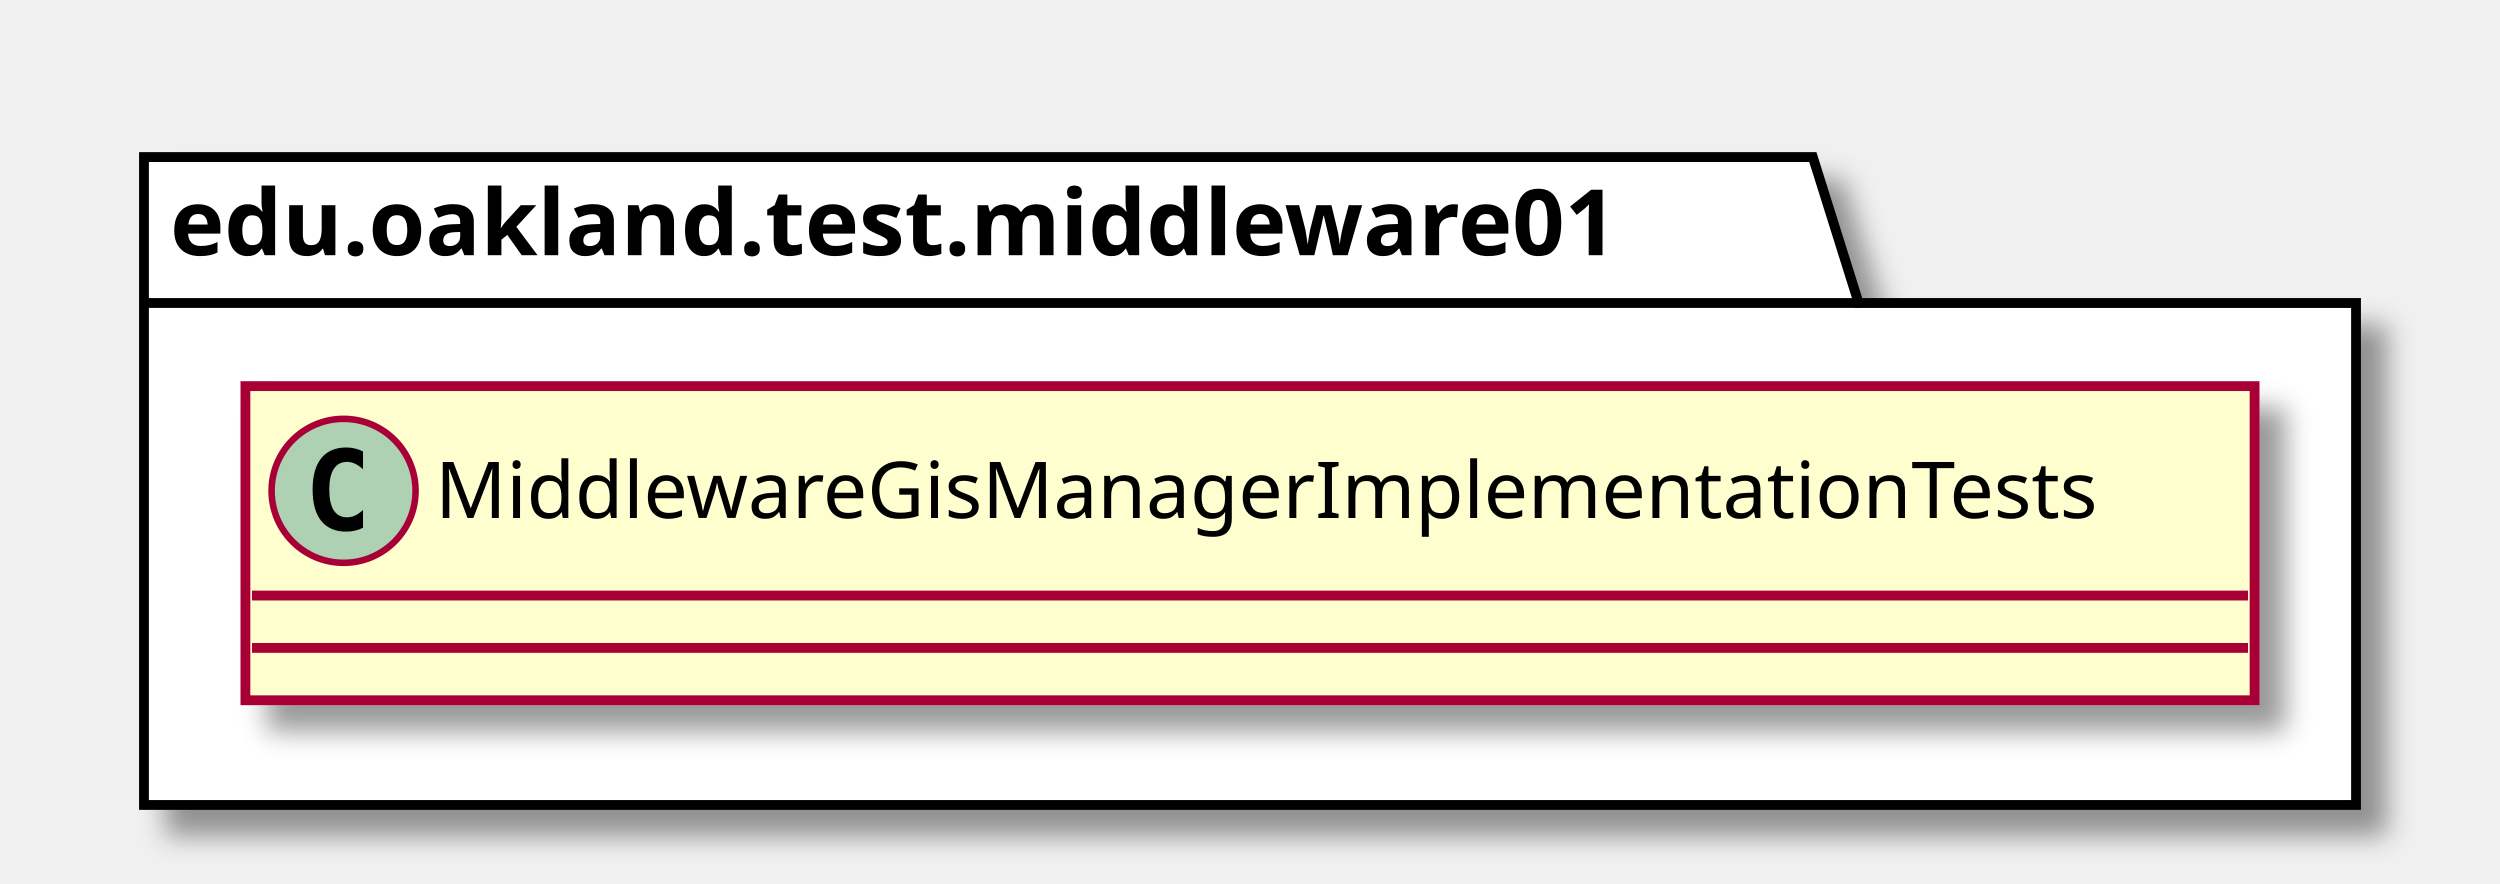
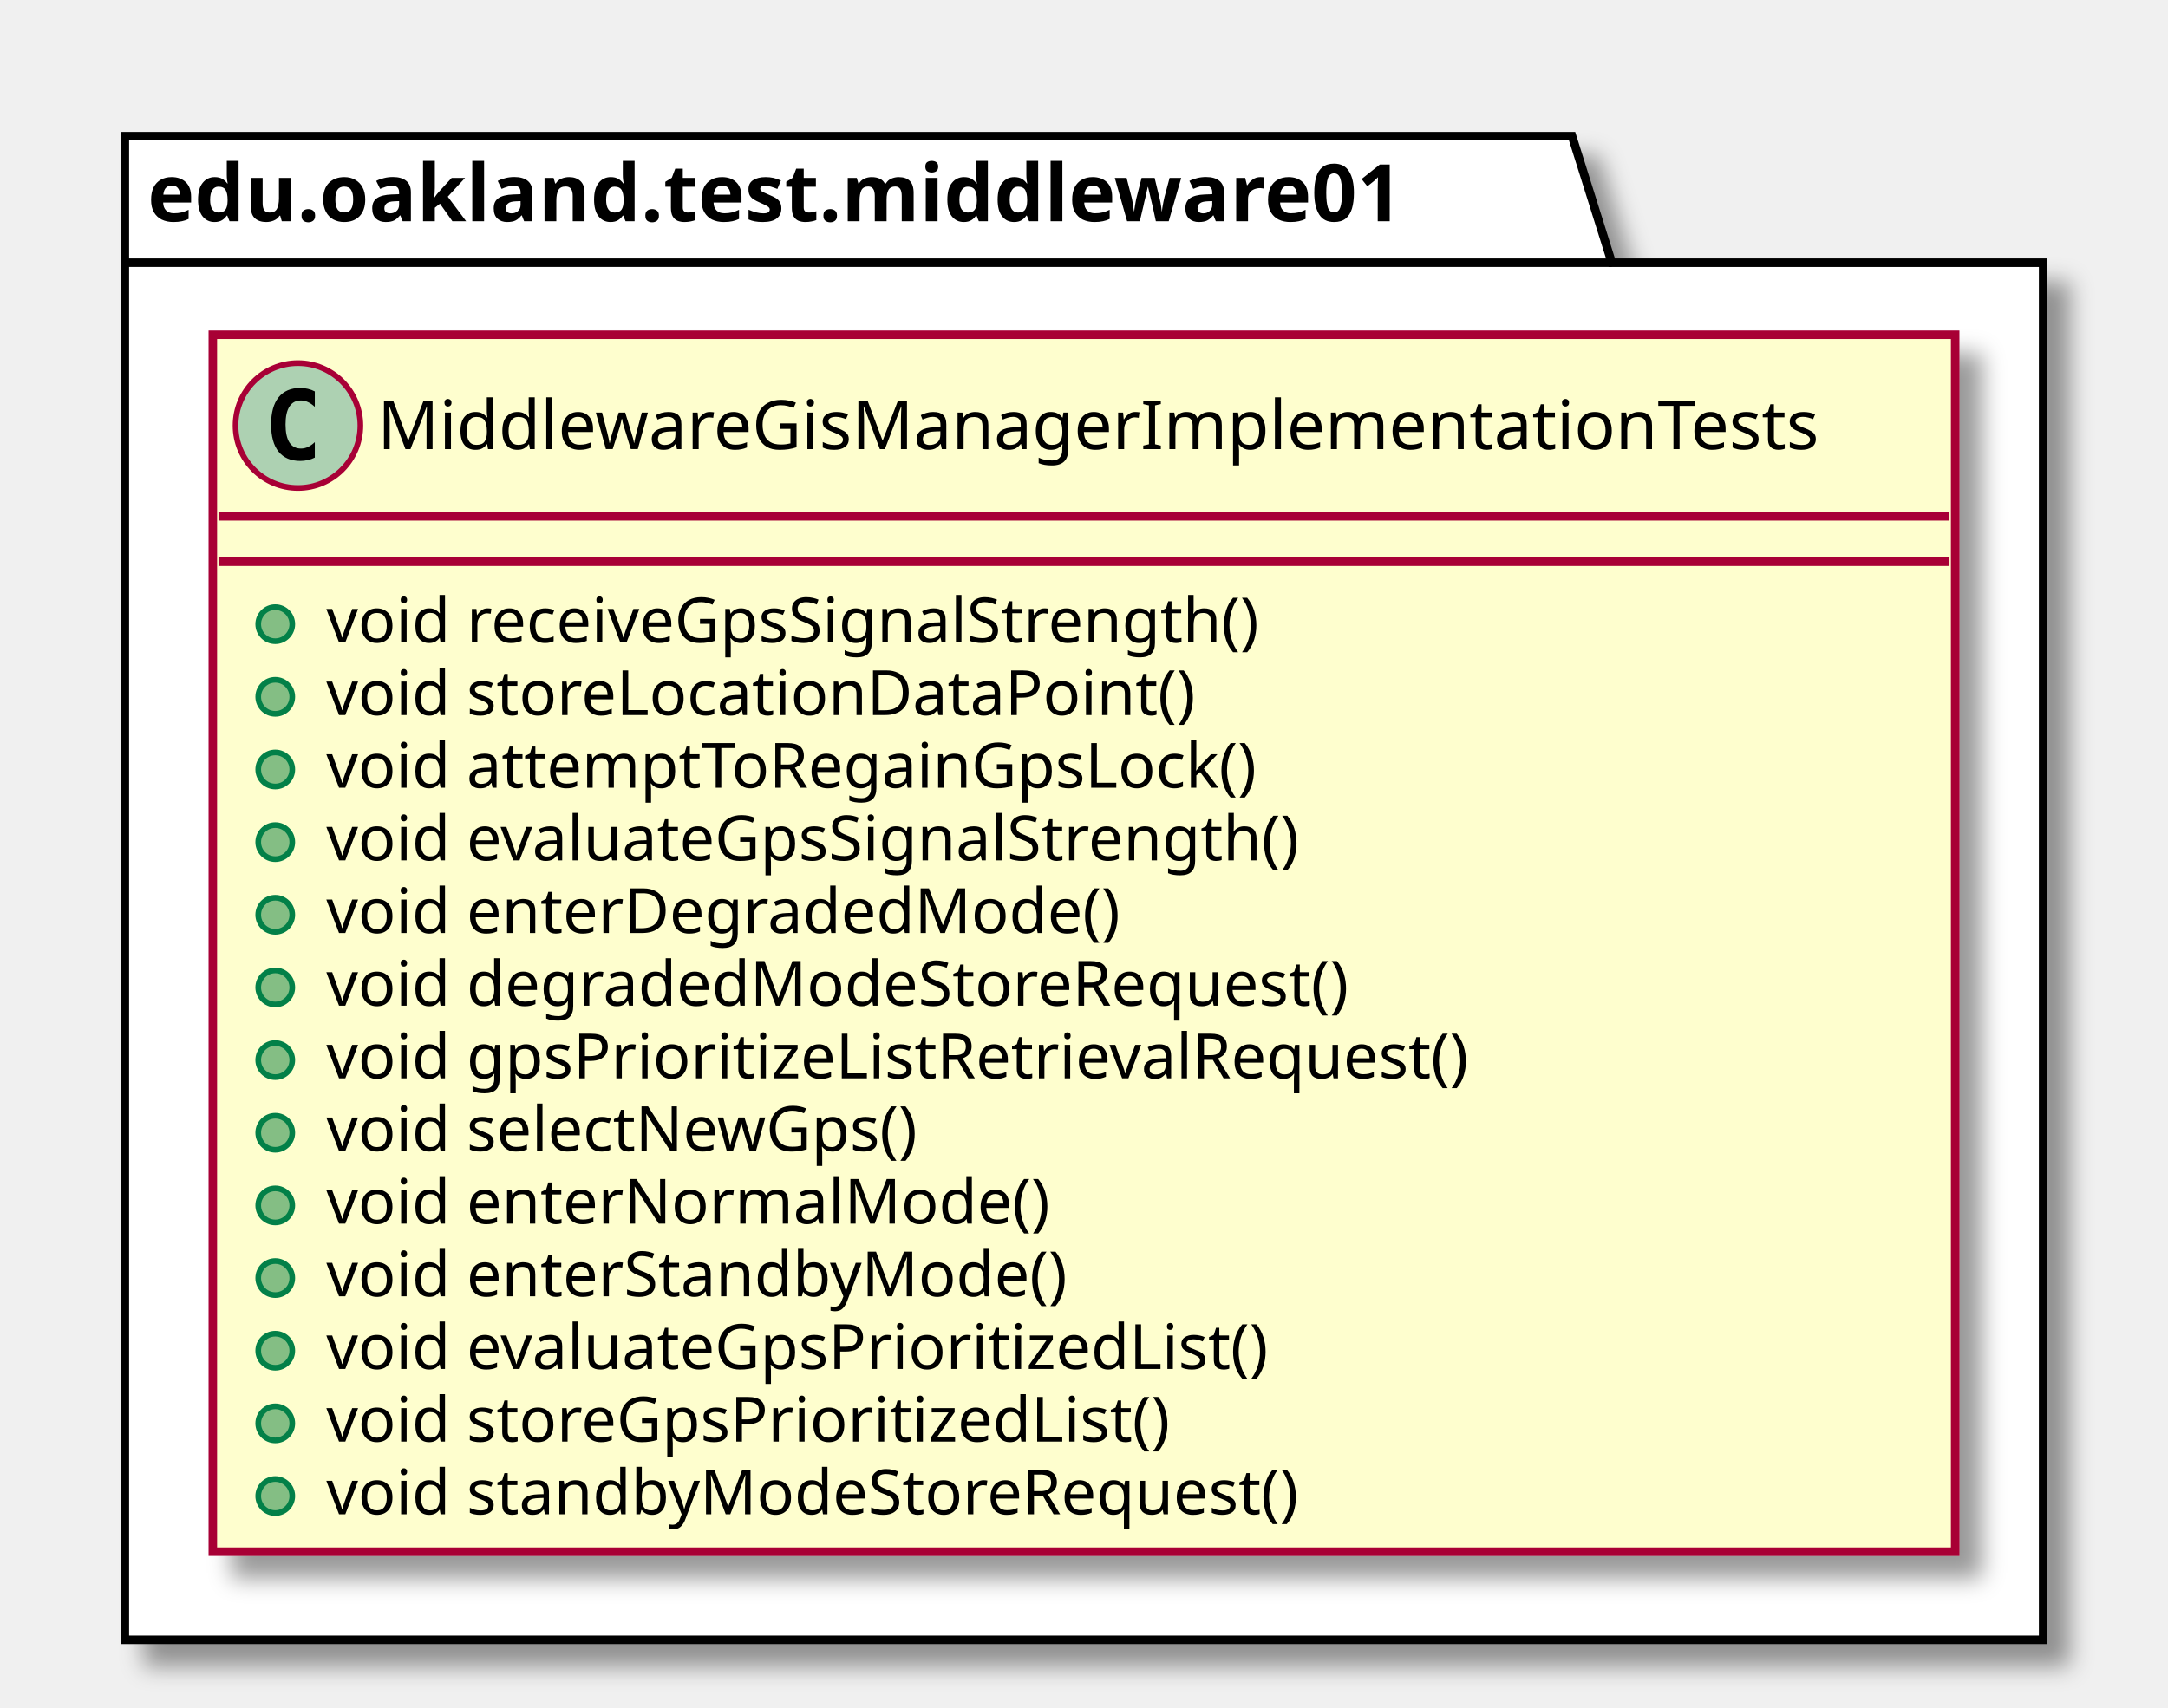
- <svg xmlns="http://www.w3.org/2000/svg" contentScriptType="application/ecmascript" contentStyleType="text/css" height="135px" preserveAspectRatio="none" style="width:382px;height:135px;" version="1.1" viewBox="0 0 382 135" width="382px" zoomAndPan="magnify">
+ <svg xmlns="http://www.w3.org/2000/svg" contentScriptType="application/ecmascript" contentStyleType="text/css" height="301px" preserveAspectRatio="none" style="width:382px;height:301px;" version="1.1" viewBox="0 0 382 301" width="382px" zoomAndPan="magnify">
  <defs>
-     <filter height="300%" id="fodkqjpnu2rbm" width="300%" x="-1" y="-1">
+     <filter height="300%" id="f15gshazqydhep" width="300%" x="-1" y="-1">
      <feGaussianBlur result="blurOut" stdDeviation="2.0" />
      <feColorMatrix in="blurOut" result="blurOut2" type="matrix" values="0 0 0 0 0 0 0 0 0 0 0 0 0 0 0 0 0 0 .4 0" />
      <feOffset dx="4.0" dy="4.0" in="blurOut2" result="blurOut3" />
      <feBlend in="SourceGraphic" in2="blurOut3" mode="normal" />
    </filter>
  </defs>
  <g>
-     <polygon fill="#FFFFFF" filter="url(#fodkqjpnu2rbm)" points="22,24,277,24,284,46.297,360,46.297,360,123,22,123,22,24" style="stroke: #000000; stroke-width: 1.5;" />
+     <polygon fill="#FFFFFF" filter="url(#f15gshazqydhep)" points="22,24,277,24,284,46.297,360,46.297,360,289,22,289,22,24" style="stroke: #000000; stroke-width: 1.5;" />
    <line style="stroke: #000000; stroke-width: 1.5;" x1="22" x2="284" y1="46.297" y2="46.297" />
    <text fill="#000000" font-family="sans-serif" font-size="14" font-weight="bold" lengthAdjust="spacingAndGlyphs" textLength="249" x="26" y="38.995">edu.oakland.test.middleware01</text>
-     <rect fill="#FEFECE" filter="url(#fodkqjpnu2rbm)" height="48" id="MiddlewareGisManagerImplementationTests" style="stroke: #A80036; stroke-width: 1.5;" width="307" x="37.5" y="59" />
+     <rect fill="#FEFECE" filter="url(#f15gshazqydhep)" height="214.461" id="MiddlewareGisManagerImplementationTests" style="stroke: #A80036; stroke-width: 1.5;" width="307" x="37.5" y="59" />
    <ellipse cx="52.5" cy="75" fill="#ADD1B2" rx="11" ry="11" style="stroke: #A80036; stroke-width: 1.0;" />
    <path d="M55.469,80.641 Q54.891,80.938 54.25,81.078 Q53.609,81.234 52.906,81.234 Q50.406,81.234 49.078,79.594 Q47.766,77.938 47.766,74.812 Q47.766,71.688 49.078,70.031 Q50.406,68.375 52.906,68.375 Q53.609,68.375 54.25,68.531 Q54.906,68.688 55.469,68.984 L55.469,71.703 Q54.844,71.125 54.25,70.859 Q53.656,70.578 53.031,70.578 Q51.688,70.578 51,71.656 Q50.312,72.719 50.312,74.812 Q50.312,76.906 51,77.984 Q51.688,79.047 53.031,79.047 Q53.656,79.047 54.25,78.781 Q54.844,78.5 55.469,77.922 L55.469,80.641 Z " />
    <text fill="#000000" font-family="sans-serif" font-size="12" lengthAdjust="spacingAndGlyphs" textLength="275" x="66.5" y="79.154">MiddlewareGisManagerImplementationTests</text>
    <line style="stroke: #A80036; stroke-width: 1.5;" x1="38.5" x2="343.5" y1="91" y2="91" />
    <line style="stroke: #A80036; stroke-width: 1.5;" x1="38.5" x2="343.5" y1="99" y2="99" />
+     <ellipse cx="48.5" cy="110" fill="#84BE84" rx="3" ry="3" style="stroke: #038048; stroke-width: 1.0;" />
+     <text fill="#000000" font-family="sans-serif" font-size="11" lengthAdjust="spacingAndGlyphs" textLength="183" x="57.5" y="113.21">void receiveGpsSignalStrength()</text>
+     <ellipse cx="48.5" cy="122.805" fill="#84BE84" rx="3" ry="3" style="stroke: #038048; stroke-width: 1.0;" />
+     <text fill="#000000" font-family="sans-serif" font-size="11" lengthAdjust="spacingAndGlyphs" textLength="166" x="57.5" y="126.015">void storeLocationDataPoint()</text>
+     <ellipse cx="48.5" cy="135.609" fill="#84BE84" rx="3" ry="3" style="stroke: #038048; stroke-width: 1.0;" />
+     <text fill="#000000" font-family="sans-serif" font-size="11" lengthAdjust="spacingAndGlyphs" textLength="179" x="57.5" y="138.82">void attemptToRegainGpsLock()</text>
+     <ellipse cx="48.5" cy="148.414" fill="#84BE84" rx="3" ry="3" style="stroke: #038048; stroke-width: 1.0;" />
+     <text fill="#000000" font-family="sans-serif" font-size="11" lengthAdjust="spacingAndGlyphs" textLength="190" x="57.5" y="151.625">void evaluateGpsSignalStrength()</text>
+     <ellipse cx="48.5" cy="161.219" fill="#84BE84" rx="3" ry="3" style="stroke: #038048; stroke-width: 1.0;" />
+     <text fill="#000000" font-family="sans-serif" font-size="11" lengthAdjust="spacingAndGlyphs" textLength="150" x="57.5" y="164.429">void enterDegradedMode()</text>
+     <ellipse cx="48.5" cy="174.023" fill="#84BE84" rx="3" ry="3" style="stroke: #038048; stroke-width: 1.0;" />
+     <text fill="#000000" font-family="sans-serif" font-size="11" lengthAdjust="spacingAndGlyphs" textLength="196" x="57.5" y="177.234">void degradedModeStoreRequest()</text>
+     <ellipse cx="48.5" cy="186.828" fill="#84BE84" rx="3" ry="3" style="stroke: #038048; stroke-width: 1.0;" />
+     <text fill="#000000" font-family="sans-serif" font-size="11" lengthAdjust="spacingAndGlyphs" textLength="220" x="57.5" y="190.039">void gpsPrioritizeListRetrievalRequest()</text>
+     <ellipse cx="48.5" cy="199.633" fill="#84BE84" rx="3" ry="3" style="stroke: #038048; stroke-width: 1.0;" />
+     <text fill="#000000" font-family="sans-serif" font-size="11" lengthAdjust="spacingAndGlyphs" textLength="116" x="57.5" y="202.843">void selectNewGps()</text>
+     <ellipse cx="48.5" cy="212.438" fill="#84BE84" rx="3" ry="3" style="stroke: #038048; stroke-width: 1.0;" />
+     <text fill="#000000" font-family="sans-serif" font-size="11" lengthAdjust="spacingAndGlyphs" textLength="136" x="57.5" y="215.648">void enterNormalMode()</text>
+     <ellipse cx="48.5" cy="225.242" fill="#84BE84" rx="3" ry="3" style="stroke: #038048; stroke-width: 1.0;" />
+     <text fill="#000000" font-family="sans-serif" font-size="11" lengthAdjust="spacingAndGlyphs" textLength="141" x="57.5" y="228.453">void enterStandbyMode()</text>
+     <ellipse cx="48.5" cy="238.047" fill="#84BE84" rx="3" ry="3" style="stroke: #038048; stroke-width: 1.0;" />
+     <text fill="#000000" font-family="sans-serif" font-size="11" lengthAdjust="spacingAndGlyphs" textLength="182" x="57.5" y="241.257">void evaluateGpsPrioritizedList()</text>
+     <ellipse cx="48.5" cy="250.852" fill="#84BE84" rx="3" ry="3" style="stroke: #038048; stroke-width: 1.0;" />
+     <text fill="#000000" font-family="sans-serif" font-size="11" lengthAdjust="spacingAndGlyphs" textLength="164" x="57.5" y="254.062">void storeGpsPrioritizedList()</text>
+     <ellipse cx="48.5" cy="263.656" fill="#84BE84" rx="3" ry="3" style="stroke: #038048; stroke-width: 1.0;" />
+     <text fill="#000000" font-family="sans-serif" font-size="11" lengthAdjust="spacingAndGlyphs" textLength="187" x="57.5" y="266.867">void standbyModeStoreRequest()</text>
  </g>
</svg>
